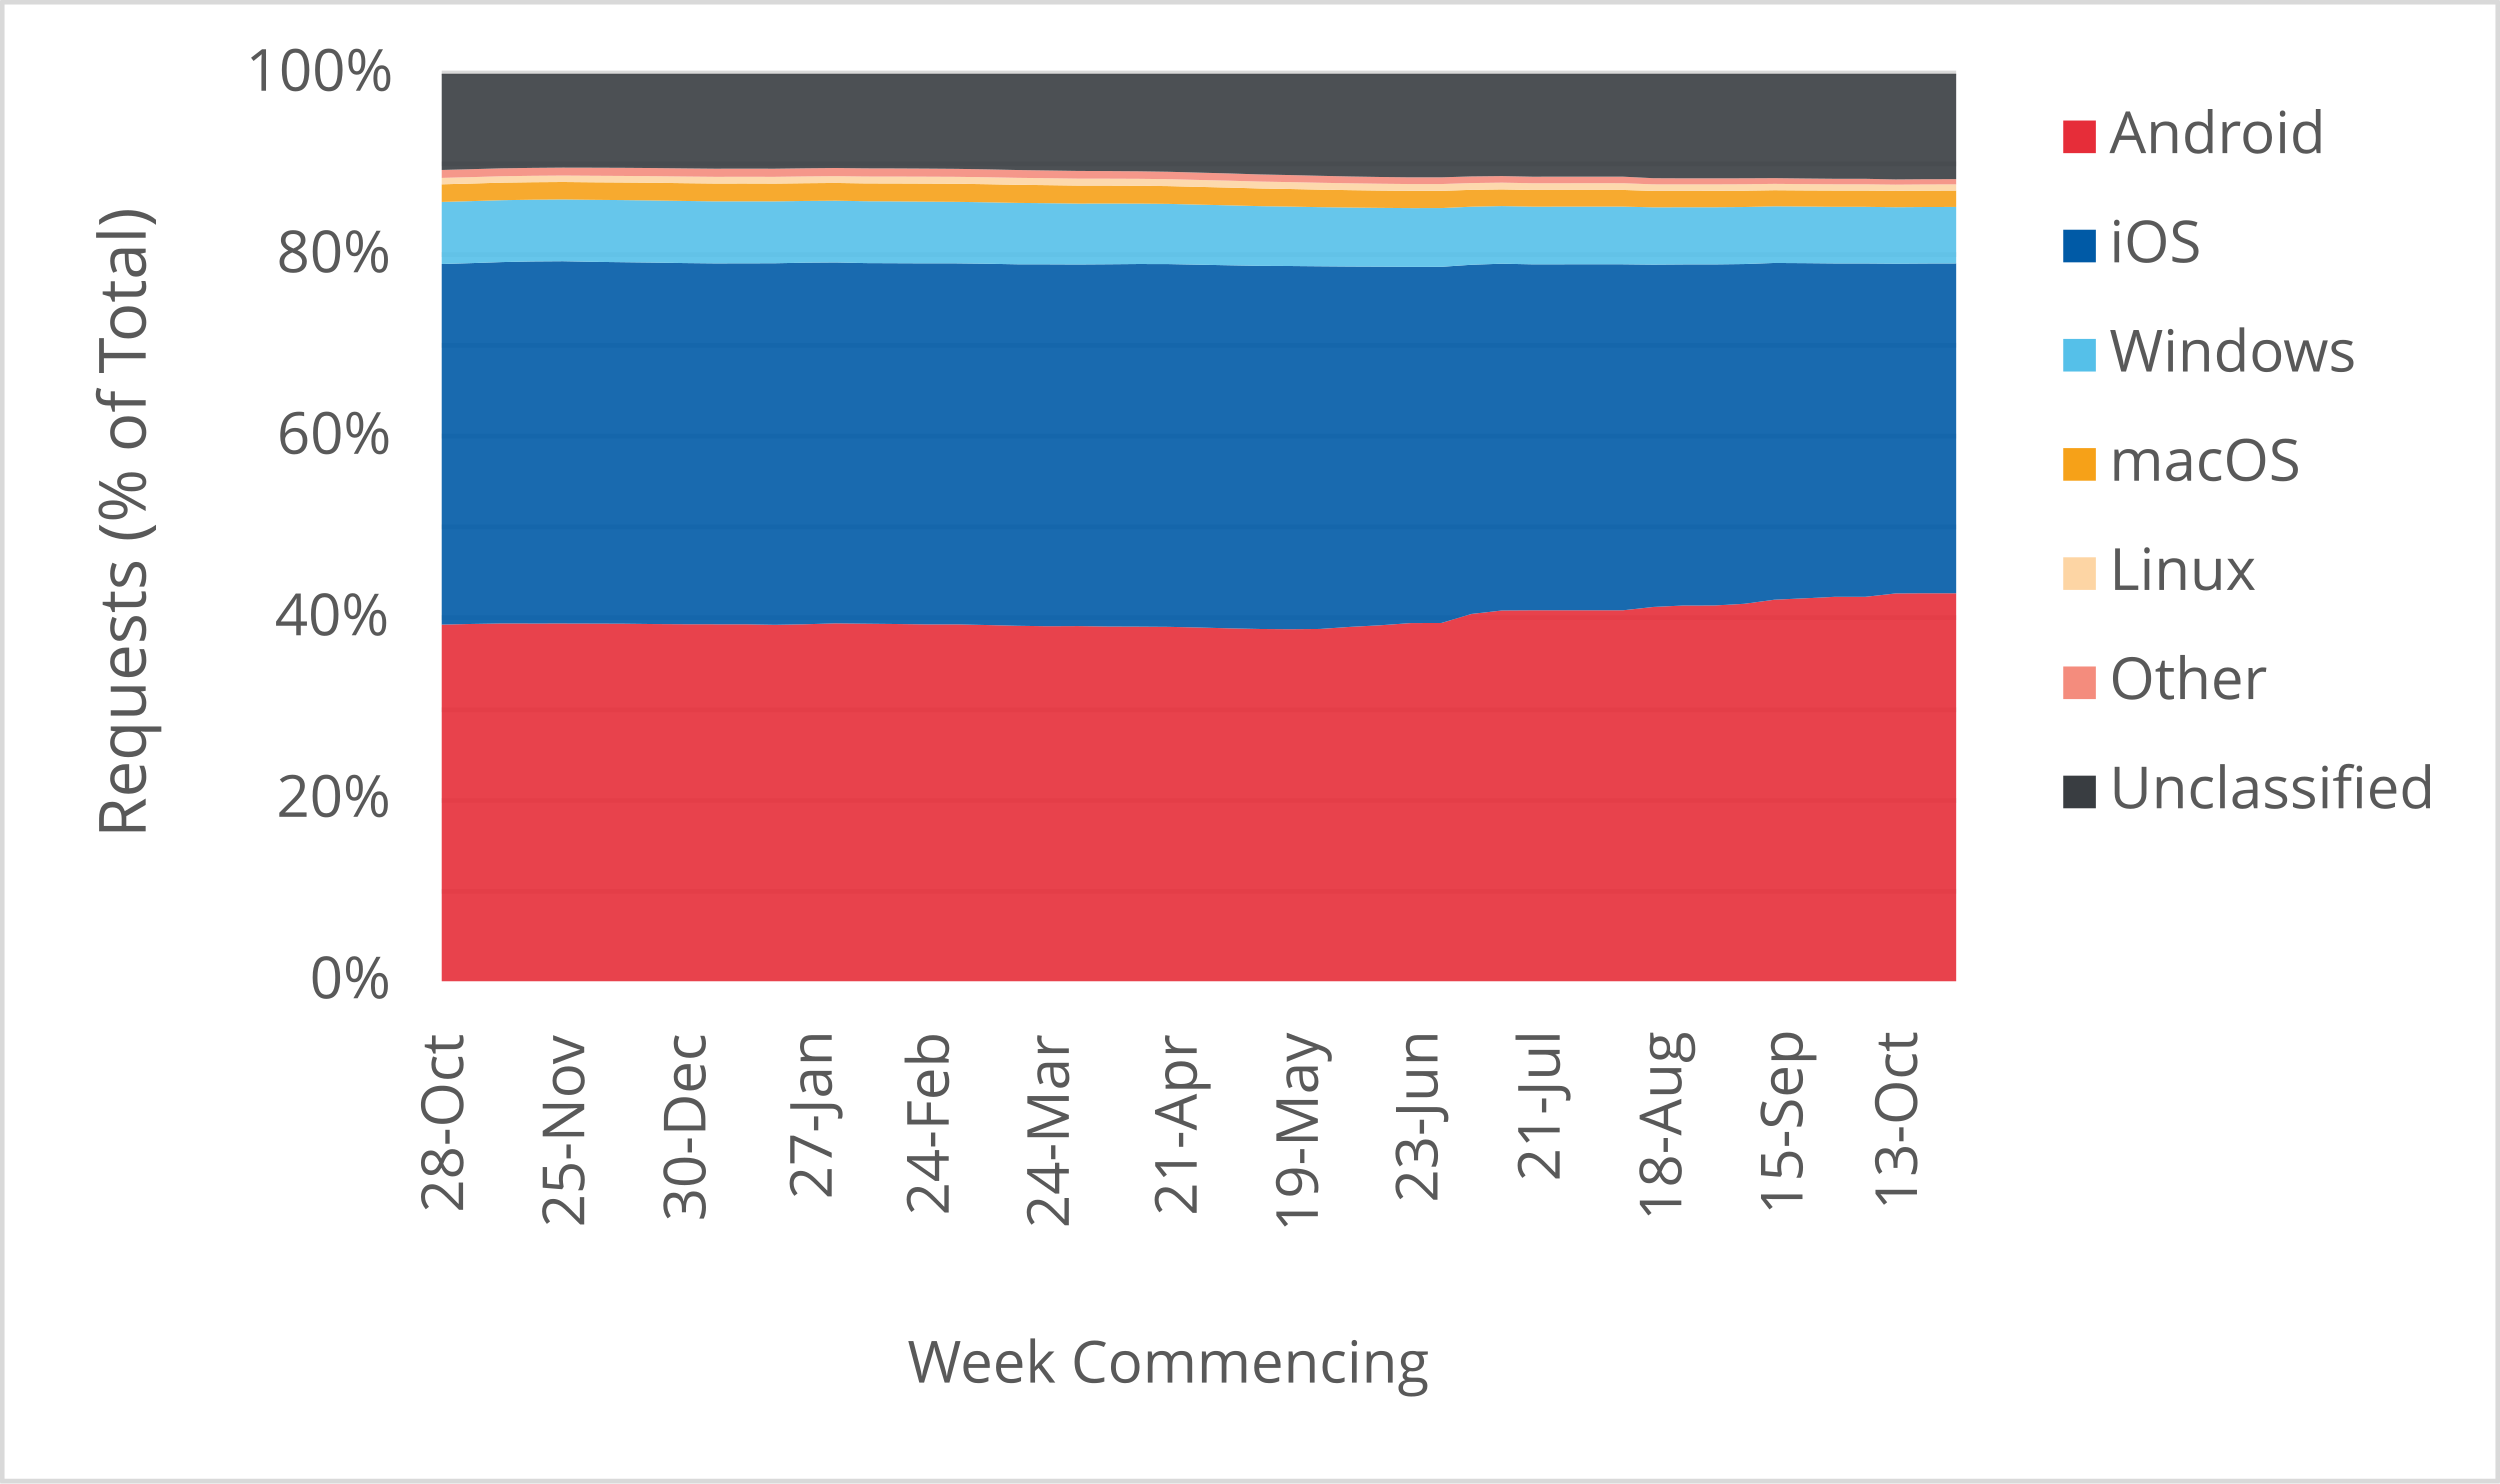
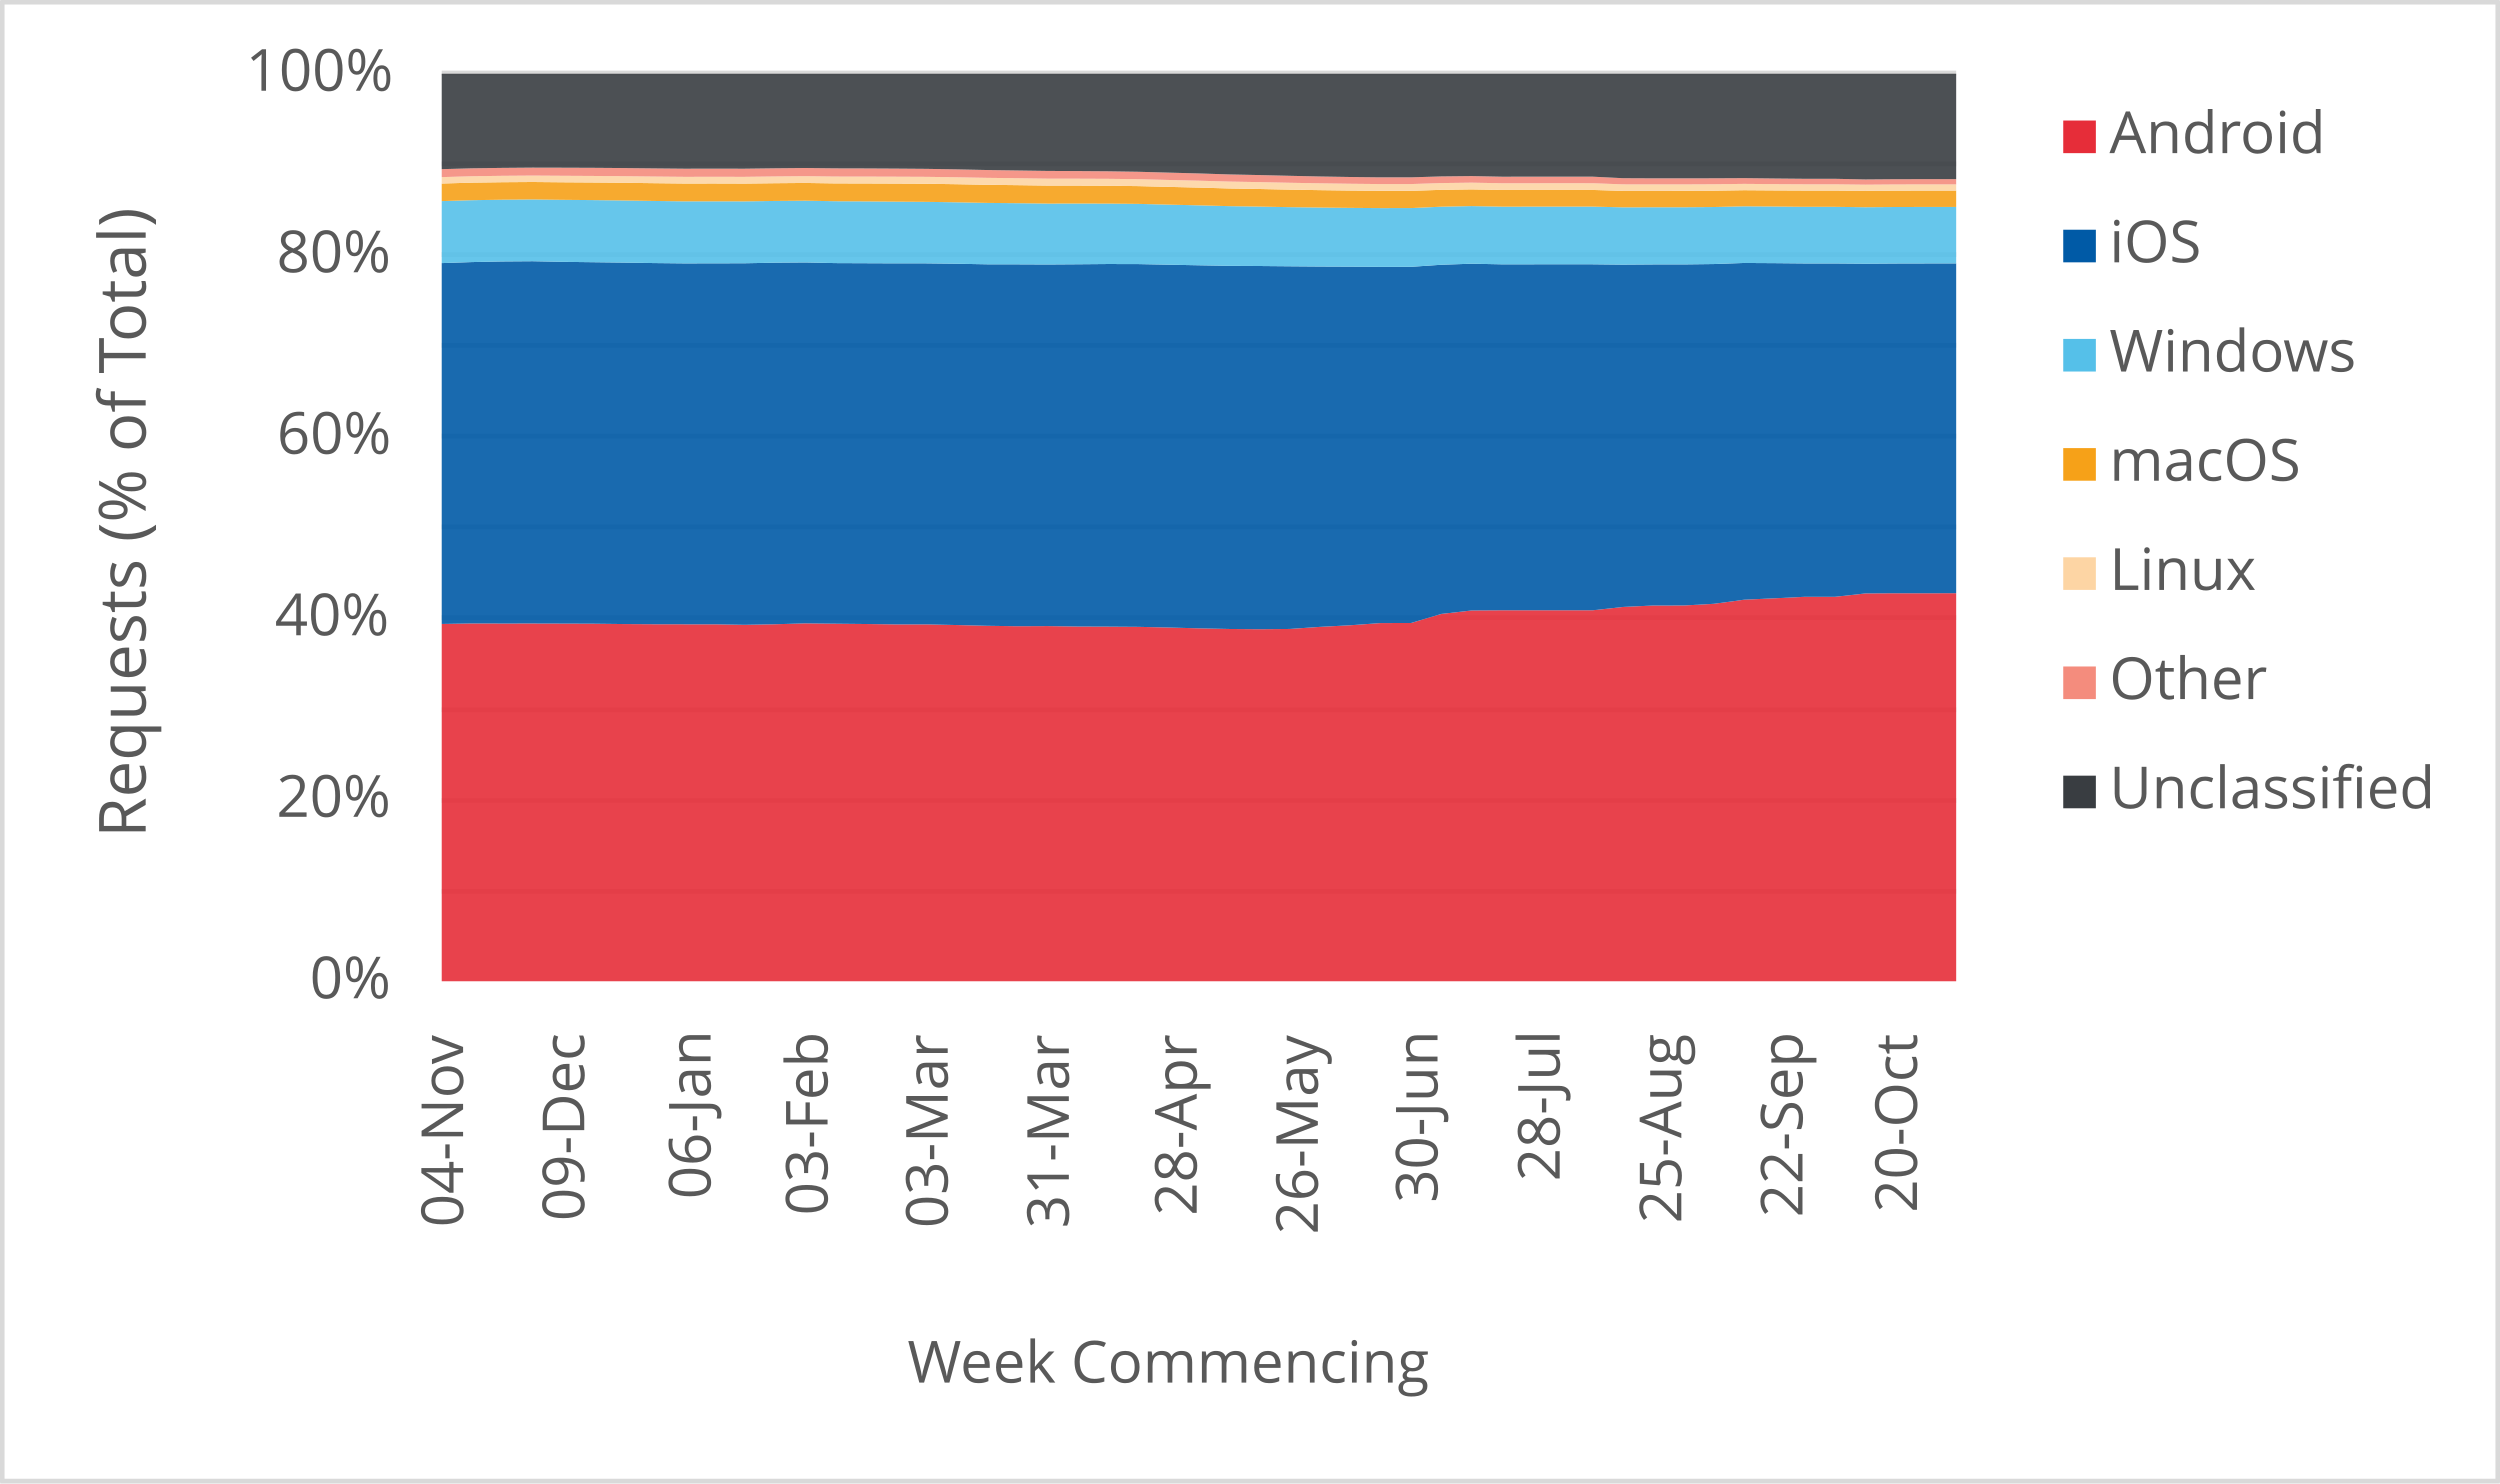
<svg xmlns="http://www.w3.org/2000/svg" width="1763" height="1046" xml:space="preserve" overflow="hidden">
  <defs>
    <clipPath id="clip0">
      <rect x="2917" y="346" width="1763" height="1046" />
    </clipPath>
  </defs>
  <g clip-path="url(#clip0)" transform="translate(-2917 -346)">
    <rect x="2918" y="347" width="1760" height="1043" fill="#FFFFFF" />
    <g>
      <path d="    M3228.5 974.532 4296.5 974.532    M3228.5 910.53 4296.5 910.53    M3228.5 846.528 4296.5 846.528    M3228.5 781.526 4296.5 781.526    M3228.5 717.524 4296.5 717.524    M3228.5 653.522 4296.5 653.522    M3228.5 589.52 4296.5 589.52    M3228.5 525.517 4296.5 525.517    M3228.5 461.515 4296.5 461.515    M3228.5 397.5 4296.5 397.5" stroke="#D9D9D9" stroke-width="3.438" stroke-linejoin="round" stroke-miterlimit="10" fill="none" />
    </g>
    <g>
      <path d="M 1038.5 4296.5 1038.5" stroke="#D9D9D9" stroke-width="3.438" stroke-linejoin="round" stroke-miterlimit="10" fill="none" fill-rule="evenodd" />
    </g>
    <g>
-       <text fill="#595959" font-family="Verdana,Open Sans,DejaVu Sans,sans-serif" font-weight="400" font-size="41" transform="matrix(6.12323e-17 -1 1 6.12323e-17 3243.565 1201.14)">28-Oct</text>
+       <text fill="#595959" font-family="Verdana,Open Sans,DejaVu Sans,sans-serif" font-weight="400" font-size="41" transform="matrix(6.12323e-17 -1 1 6.12323e-17 3243.565 1211.43)">04-Nov</text>
    </g>
    <g>
-       <text fill="#595959" font-family="Verdana,Open Sans,DejaVu Sans,sans-serif" font-weight="400" font-size="41" transform="matrix(6.12323e-17 -1 1 6.12323e-17 3328.985 1211.47)">25-Nov</text>
+       <text fill="#595959" font-family="Verdana,Open Sans,DejaVu Sans,sans-serif" font-weight="400" font-size="41" transform="matrix(6.12323e-17 -1 1 6.12323e-17 3329.005 1207.086)">09-Dec</text>
    </g>
    <g>
-       <text fill="#595959" font-family="Verdana,Open Sans,DejaVu Sans,sans-serif" font-weight="400" font-size="41" transform="matrix(6.12323e-17 -1 1 6.12323e-17 3414.445 1207.246)">30-Dec</text>
+       <text fill="#595959" font-family="Verdana,Open Sans,DejaVu Sans,sans-serif" font-weight="400" font-size="41" transform="matrix(6.12323e-17 -1 1 6.12323e-17 3418.098 1191.651)">06-Jan</text>
    </g>
    <g>
-       <text fill="#595959" font-family="Verdana,Open Sans,DejaVu Sans,sans-serif" font-weight="400" font-size="41" transform="matrix(6.12323e-17 -1 1 6.12323e-17 3503.518 1191.691)">27-Jan</text>
+       <text fill="#595959" font-family="Verdana,Open Sans,DejaVu Sans,sans-serif" font-weight="400" font-size="41" transform="matrix(6.12323e-17 -1 1 6.12323e-17 3500.595 1203.042)">03-Feb</text>
    </g>
    <g>
-       <text fill="#595959" font-family="Verdana,Open Sans,DejaVu Sans,sans-serif" font-weight="400" font-size="41" transform="matrix(6.12323e-17 -1 1 6.12323e-17 3586.035 1203.082)">24-Feb</text>
+       <text fill="#595959" font-family="Verdana,Open Sans,DejaVu Sans,sans-serif" font-weight="400" font-size="41" transform="matrix(6.12323e-17 -1 1 6.12323e-17 3585.325 1212.011)">03-Mar</text>
    </g>
    <g>
-       <text fill="#595959" font-family="Verdana,Open Sans,DejaVu Sans,sans-serif" font-weight="400" font-size="41" transform="matrix(6.12323e-17 -1 1 6.12323e-17 3670.745 1212.051)">24-Mar</text>
+       <text fill="#595959" font-family="Verdana,Open Sans,DejaVu Sans,sans-serif" font-weight="400" font-size="41" transform="matrix(6.12323e-17 -1 1 6.12323e-17 3670.745 1212.171)">31-Mar</text>
    </g>
    <g>
-       <text fill="#595959" font-family="Verdana,Open Sans,DejaVu Sans,sans-serif" font-weight="400" font-size="41" transform="matrix(6.12323e-17 -1 1 6.12323e-17 3760.909 1203.302)">21-Apr</text>
+       <text fill="#595959" font-family="Verdana,Open Sans,DejaVu Sans,sans-serif" font-weight="400" font-size="41" transform="matrix(6.12323e-17 -1 1 6.12323e-17 3760.909 1203.302)">28-Apr</text>
    </g>
    <g>
-       <text fill="#595959" font-family="Verdana,Open Sans,DejaVu Sans,sans-serif" font-weight="400" font-size="41" transform="matrix(6.12323e-17 -1 1 6.12323e-17 3846.349 1214.753)">19-May</text>
+       <text fill="#595959" font-family="Verdana,Open Sans,DejaVu Sans,sans-serif" font-weight="400" font-size="41" transform="matrix(6.12323e-17 -1 1 6.12323e-17 3846.349 1216.515)">26-May</text>
    </g>
    <g>
-       <text fill="#595959" font-family="Verdana,Open Sans,DejaVu Sans,sans-serif" font-weight="400" font-size="41" transform="matrix(6.12323e-17 -1 1 6.12323e-17 3930.718 1194.053)">23-Jun</text>
+       <text fill="#595959" font-family="Verdana,Open Sans,DejaVu Sans,sans-serif" font-weight="400" font-size="41" transform="matrix(6.12323e-17 -1 1 6.12323e-17 3930.738 1194.173)">30-Jun</text>
    </g>
    <g>
-       <text fill="#595959" font-family="Verdana,Open Sans,DejaVu Sans,sans-serif" font-weight="400" font-size="41" transform="matrix(6.12323e-17 -1 1 6.12323e-17 4016.889 1179.039)">21-Jul</text>
+       <text fill="#595959" font-family="Verdana,Open Sans,DejaVu Sans,sans-serif" font-weight="400" font-size="41" transform="matrix(6.12323e-17 -1 1 6.12323e-17 4016.889 1179.039)">28-Jul</text>
    </g>
    <g>
-       <text fill="#595959" font-family="Verdana,Open Sans,DejaVu Sans,sans-serif" font-weight="400" font-size="41" transform="matrix(6.12323e-17 -1 1 6.12323e-17 4102.669 1206.906)">18-Aug</text>
+       <text fill="#595959" font-family="Verdana,Open Sans,DejaVu Sans,sans-serif" font-weight="400" font-size="41" transform="matrix(6.12323e-17 -1 1 6.12323e-17 4102.669 1208.667)">25-Aug</text>
    </g>
    <g>
-       <text fill="#595959" font-family="Verdana,Open Sans,DejaVu Sans,sans-serif" font-weight="400" font-size="41" transform="matrix(6.12323e-17 -1 1 6.12323e-17 4188.109 1202.662)">15-Sep</text>
+       <text fill="#595959" font-family="Verdana,Open Sans,DejaVu Sans,sans-serif" font-weight="400" font-size="41" transform="matrix(6.12323e-17 -1 1 6.12323e-17 4188.109 1204.423)">22-Sep</text>
    </g>
    <g>
-       <text fill="#595959" font-family="Verdana,Open Sans,DejaVu Sans,sans-serif" font-weight="400" font-size="41" transform="matrix(6.12323e-17 -1 1 6.12323e-17 4268.845 1199.378)">13-Oct</text>
+       <text fill="#595959" font-family="Verdana,Open Sans,DejaVu Sans,sans-serif" font-weight="400" font-size="41" transform="matrix(6.12323e-17 -1 1 6.12323e-17 4268.845 1201.14)">20-Oct</text>
    </g>
    <g>
      <text fill="#595959" font-family="Verdana,Open Sans,DejaVu Sans,sans-serif" font-weight="400" font-size="41" transform="matrix(1 0 0 1 3135.448 1050)">0%</text>
    </g>
    <g>
      <text fill="#595959" font-family="Verdana,Open Sans,DejaVu Sans,sans-serif" font-weight="400" font-size="41" transform="matrix(1 0 0 1 3111.965 922)">20%</text>
    </g>
    <g>
      <text fill="#595959" font-family="Verdana,Open Sans,DejaVu Sans,sans-serif" font-weight="400" font-size="41" transform="matrix(1 0 0 1 3110.824 794)">40%</text>
    </g>
    <g>
      <text fill="#595959" font-family="Verdana,Open Sans,DejaVu Sans,sans-serif" font-weight="400" font-size="41" transform="matrix(1 0 0 1 3112.306 666)">60%</text>
    </g>
    <g>
      <text fill="#595959" font-family="Verdana,Open Sans,DejaVu Sans,sans-serif" font-weight="400" font-size="41" transform="matrix(1 0 0 1 3112.045 538)">80%</text>
    </g>
    <g>
      <text fill="#595959" font-family="Verdana,Open Sans,DejaVu Sans,sans-serif" font-weight="400" font-size="41" transform="matrix(1 0 0 1 3090.284 410)">100%</text>
    </g>
    <g>
      <text fill="#595959" font-family="Verdana,Open Sans,DejaVu Sans,sans-serif" font-weight="400" font-size="41" transform="matrix(1 0 0 1 3556.971 1321)">Week Commencing</text>
    </g>
    <g>
      <text fill="#595959" font-family="Verdana,Open Sans,DejaVu Sans,sans-serif" font-weight="400" font-size="46" transform="matrix(6.12323e-17 -1 1 6.12323e-17 3019.73 936.7666)">Requests (% of Total)</text>
    </g>
    <rect x="2918.5" y="347.5" width="1760" height="1043" stroke="#D9D9D9" stroke-width="3.438" stroke-linejoin="round" stroke-miterlimit="10" fill="none" />
    <g>
-       <path d="M3228.5 1038 3249.86 1038 3271.22 1038 3292.58 1038 3313.94 1038 3335.3 1038 3356.66 1038 3378.02 1038 3399.38 1038 3420.74 1038 3442.1 1038 3463.46 1038 3484.82 1038 3506.18 1038 3527.54 1038 3548.9 1038 3570.26 1038 3591.62 1038 3612.98 1038 3634.34 1038 3655.7 1038 3677.06 1038 3698.42 1038 3719.78 1038 3741.14 1038 3762.5 1038 3783.86 1038 3805.22 1038 3826.58 1038 3847.94 1038 3869.3 1038 3890.66 1038 3912.02 1038 3933.38 1038 3954.74 1038 3976.1 1038 3997.46 1038 4018.82 1038 4040.18 1038 4061.54 1038 4082.9 1038 4104.26 1038 4125.62 1038 4146.98 1038 4168.34 1038 4189.7 1038 4211.06 1038 4232.42 1038 4253.78 1038 4275.14 1038 4296.5 1038 4296.5 764.377 4275.14 764.355 4253.78 764.49 4232.42 766.861 4211.06 766.857 4189.7 767.919 4168.34 768.908 4146.98 771.798 4125.62 772.996 4104.26 773.005 4082.9 774.018 4061.54 776.368 4040.18 776.345 4018.82 776.347 3997.46 776.361 3976.1 776.512 3954.74 778.944 3933.38 785.333 3912.02 785.381 3890.66 786.932 3869.3 788.064 3847.94 789.535 3826.58 789.727 3805.22 789.548 3783.86 789.101 3762.5 788.526 3741.14 788.051 3719.78 787.898 3698.42 787.818 3677.06 787.517 3655.7 787.619 3634.34 787.3 3612.98 786.778 3591.62 786.307 3570.26 786.329 3548.9 786.054 3527.54 785.829 3506.18 785.589 3484.82 786.23 3463.46 786.623 3442.1 786.257 3420.74 786.256 3399.38 786.216 3378.02 786.077 3356.66 785.822 3335.3 785.746 3313.94 785.684 3292.58 785.7 3271.22 785.648 3249.86 786.011 3228.5 786.474 3228.5 1038Z" fill="#e62d39" opacity="0.9" />
+       <path d="M3228.5 1038 3249.86 1038 3271.22 1038 3292.58 1038 3313.94 1038 3335.3 1038 3356.66 1038 3378.02 1038 3399.38 1038 3420.74 1038 3442.1 1038 3463.46 1038 3484.82 1038 3506.18 1038 3527.54 1038 3548.9 1038 3570.26 1038 3591.62 1038 3612.98 1038 3634.34 1038 3655.7 1038 3677.06 1038 3698.42 1038 3719.78 1038 3741.14 1038 3762.5 1038 3783.86 1038 3805.22 1038 3826.58 1038 3847.94 1038 3869.3 1038 3890.66 1038 3912.02 1038 3933.38 1038 3954.74 1038 3976.1 1038 3997.46 1038 4018.82 1038 4040.18 1038 4061.54 1038 4082.9 1038 4104.26 1038 4125.62 1038 4146.98 1038 4168.34 1038 4189.7 1038 4211.06 1038 4232.42 1038 4253.78 1038 4275.14 1038 4296.5 1038 4296.5 764.316 4275.14 764.377 4253.78 764.355 4232.42 764.49 4211.06 766.861 4189.7 766.857 4168.34 767.919 4146.98 768.908 4125.62 771.798 4104.26 772.996 4082.9 773.005 4061.54 774.018 4040.18 776.368 4018.82 776.345 3997.46 776.347 3976.1 776.361 3954.74 776.512 3933.38 778.944 3912.02 785.333 3890.66 785.381 3869.3 786.932 3847.94 788.064 3826.58 789.535 3805.22 789.727 3783.86 789.548 3762.5 789.101 3741.14 788.526 3719.78 788.051 3698.42 787.898 3677.06 787.818 3655.7 787.517 3634.34 787.619 3612.98 787.3 3591.62 786.778 3570.26 786.307 3548.9 786.329 3527.54 786.054 3506.18 785.829 3484.82 785.589 3463.46 786.23 3442.1 786.623 3420.74 786.257 3399.38 786.256 3378.02 786.216 3356.66 786.077 3335.3 785.822 3313.94 785.746 3292.58 785.684 3271.22 785.7 3249.86 785.648 3228.5 786.011 3228.5 1038Z" fill="#e62d39" opacity="0.9" />
    </g>
    <g>
-       <path d="M3228.5 786.474 3249.86 786.011 3271.22 785.648 3292.58 785.7 3313.94 785.684 3335.3 785.746 3356.66 785.822 3378.02 786.077 3399.38 786.216 3420.74 786.256 3442.1 786.257 3463.46 786.623 3484.82 786.23 3506.18 785.589 3527.54 785.829 3548.9 786.054 3570.26 786.329 3591.62 786.307 3612.98 786.778 3634.34 787.3 3655.7 787.619 3677.06 787.517 3698.42 787.818 3719.78 787.898 3741.14 788.051 3762.5 788.526 3783.86 789.101 3805.22 789.548 3826.58 789.727 3847.94 789.535 3869.3 788.064 3890.66 786.932 3912.02 785.381 3933.38 785.333 3954.74 778.944 3976.1 776.512 3997.46 776.361 4018.82 776.347 4040.18 776.345 4061.54 776.368 4082.9 774.018 4104.26 773.005 4125.62 772.996 4146.98 771.798 4168.34 768.908 4189.7 767.919 4211.06 766.857 4232.42 766.861 4253.78 764.49 4275.14 764.355 4296.5 764.377 4296.5 531.771 4275.14 531.822 4253.78 531.985 4232.42 531.794 4211.06 531.786 4189.7 531.573 4168.34 531.439 4146.98 532.203 4125.62 532.471 4104.26 532.475 4082.9 532.642 4061.54 532.382 4040.18 532.376 4018.82 532.384 3997.46 532.401 3976.1 531.965 3954.74 532.707 3933.38 534.165 3912.02 534.181 3890.66 534.061 3869.3 533.965 3847.94 533.787 3826.58 533.587 3805.22 533.469 3783.86 533.077 3762.5 532.663 3741.14 532.235 3719.78 532.182 3698.42 532.368 3677.06 532.52 3655.7 532.424 3634.34 532.384 3612.98 531.992 3591.62 531.725 3570.26 531.72 3548.9 531.628 3527.54 531.534 3506.18 531.073 3484.82 531.25 3463.46 531.651 3442.1 531.706 3420.74 531.741 3399.38 531.508 3378.02 531.187 3356.66 530.91 3335.3 530.646 3313.94 530.212 3292.58 530.375 3271.22 530.816 3249.86 531.539 3228.5 532.19 3228.5 786.474Z" fill="#005aa6" opacity="0.9" />
+       <path d="M3228.5 786.011 3249.86 785.648 3271.22 785.7 3292.58 785.684 3313.94 785.746 3335.3 785.822 3356.66 786.077 3378.02 786.216 3399.38 786.256 3420.74 786.257 3442.1 786.623 3463.46 786.23 3484.82 785.589 3506.18 785.829 3527.54 786.054 3548.9 786.329 3570.26 786.307 3591.62 786.778 3612.98 787.3 3634.34 787.619 3655.7 787.517 3677.06 787.818 3698.42 787.898 3719.78 788.051 3741.14 788.526 3762.5 789.101 3783.86 789.548 3805.22 789.727 3826.58 789.535 3847.94 788.064 3869.3 786.932 3890.66 785.381 3912.02 785.333 3933.38 778.944 3954.74 776.512 3976.1 776.361 3997.46 776.347 4018.82 776.345 4040.18 776.368 4061.54 774.018 4082.9 773.005 4104.26 772.996 4125.62 771.798 4146.98 768.908 4168.34 767.919 4189.7 766.857 4211.06 766.861 4232.42 764.49 4253.78 764.355 4275.14 764.377 4296.5 764.316 4296.5 531.757 4275.14 531.771 4253.78 531.822 4232.42 531.985 4211.06 531.794 4189.7 531.786 4168.34 531.573 4146.98 531.439 4125.62 532.203 4104.26 532.471 4082.9 532.475 4061.54 532.642 4040.18 532.382 4018.82 532.376 3997.46 532.384 3976.1 532.401 3954.74 531.965 3933.38 532.707 3912.02 534.165 3890.66 534.181 3869.3 534.061 3847.94 533.965 3826.58 533.787 3805.22 533.587 3783.86 533.469 3762.5 533.077 3741.14 532.663 3719.78 532.235 3698.42 532.182 3677.06 532.368 3655.7 532.52 3634.34 532.424 3612.98 532.384 3591.62 531.992 3570.26 531.725 3548.9 531.72 3527.54 531.628 3506.18 531.534 3484.82 531.073 3463.46 531.25 3442.1 531.651 3420.74 531.706 3399.38 531.741 3378.02 531.508 3356.66 531.187 3335.3 530.91 3313.94 530.646 3292.58 530.212 3271.22 530.375 3249.86 530.816 3228.5 531.539 3228.5 786.011Z" fill="#005aa6" opacity="0.9" />
    </g>
    <g>
-       <path d="M3228.5 532.19 3249.86 531.539 3271.22 530.816 3292.58 530.375 3313.94 530.212 3335.3 530.646 3356.66 530.91 3378.02 531.187 3399.38 531.508 3420.74 531.741 3442.1 531.706 3463.46 531.651 3484.82 531.25 3506.18 531.073 3527.54 531.534 3548.9 531.628 3570.26 531.72 3591.62 531.725 3612.98 531.992 3634.34 532.384 3655.7 532.424 3677.06 532.52 3698.42 532.368 3719.78 532.182 3741.14 532.235 3762.5 532.663 3783.86 533.077 3805.22 533.469 3826.58 533.587 3847.94 533.787 3869.3 533.965 3890.66 534.061 3912.02 534.181 3933.38 534.165 3954.74 532.707 3976.1 531.965 3997.46 532.401 4018.82 532.384 4040.18 532.376 4061.54 532.382 4082.9 532.642 4104.26 532.475 4125.62 532.471 4146.98 532.203 4168.34 531.439 4189.7 531.573 4211.06 531.786 4232.42 531.794 4253.78 531.985 4275.14 531.822 4296.5 531.771 4296.5 491.939 4275.14 491.977 4253.78 492.151 4232.42 491.856 4211.06 491.851 4189.7 491.632 4168.34 491.498 4146.98 491.99 4125.62 492.166 4104.26 492.169 4082.9 492.217 4061.54 491.712 4040.18 491.708 4018.82 491.713 3997.46 491.728 3976.1 491.331 3954.74 491.761 3933.38 492.742 3912.02 492.755 3890.66 492.592 3869.3 492.359 3847.94 492.089 3826.58 491.692 3805.22 491.373 3783.86 490.809 3762.5 490.311 3741.14 489.779 3719.78 489.562 3698.42 489.54 3677.06 489.56 3655.7 489.293 3634.34 489.083 3612.98 488.663 3591.62 488.343 3570.26 488.2 3548.9 488.02 3527.54 487.903 3506.18 487.522 3484.82 487.707 3463.46 488.012 3442.1 487.964 3420.74 487.989 3399.38 487.703 3378.02 487.369 3356.66 487.107 3335.3 486.91 3313.94 486.647 3292.58 486.825 3271.22 487.173 3249.86 487.813 3228.5 488.401 3228.5 532.19Z" fill="#55c0e9" opacity="0.9" />
+       <path d="M3228.5 531.539 3249.86 530.816 3271.22 530.375 3292.58 530.212 3313.94 530.646 3335.3 530.91 3356.66 531.187 3378.02 531.508 3399.38 531.741 3420.74 531.706 3442.1 531.651 3463.46 531.25 3484.82 531.073 3506.18 531.534 3527.54 531.628 3548.9 531.72 3570.26 531.725 3591.62 531.992 3612.98 532.384 3634.34 532.424 3655.7 532.52 3677.06 532.368 3698.42 532.182 3719.78 532.235 3741.14 532.663 3762.5 533.077 3783.86 533.469 3805.22 533.587 3826.58 533.787 3847.94 533.965 3869.3 534.061 3890.66 534.181 3912.02 534.165 3933.38 532.707 3954.74 531.965 3976.1 532.401 3997.46 532.384 4018.82 532.376 4040.18 532.382 4061.54 532.642 4082.9 532.475 4104.26 532.471 4125.62 532.203 4146.98 531.439 4168.34 531.573 4189.7 531.786 4211.06 531.794 4232.42 531.985 4253.78 531.822 4275.14 531.771 4296.5 531.757 4296.5 491.93 4275.14 491.939 4253.78 491.977 4232.42 492.151 4211.06 491.856 4189.7 491.851 4168.34 491.632 4146.98 491.498 4125.62 491.99 4104.26 492.166 4082.9 492.169 4061.54 492.217 4040.18 491.712 4018.82 491.708 3997.46 491.713 3976.1 491.728 3954.74 491.331 3933.38 491.761 3912.02 492.742 3890.66 492.755 3869.3 492.592 3847.94 492.359 3826.58 492.089 3805.22 491.692 3783.86 491.373 3762.5 490.809 3741.14 490.311 3719.78 489.779 3698.42 489.562 3677.06 489.54 3655.7 489.56 3634.34 489.293 3612.98 489.083 3591.62 488.663 3570.26 488.343 3548.9 488.2 3527.54 488.02 3506.18 487.903 3484.82 487.522 3463.46 487.707 3442.1 488.012 3420.74 487.964 3399.38 487.989 3378.02 487.703 3356.66 487.369 3335.3 487.107 3313.94 486.91 3292.58 486.647 3271.22 486.825 3249.86 487.173 3228.5 487.813 3228.5 531.539Z" fill="#55c0e9" opacity="0.9" />
    </g>
    <g>
-       <path d="M3228.5 488.401 3249.86 487.813 3271.22 487.173 3292.58 486.825 3313.94 486.647 3335.3 486.91 3356.66 487.107 3378.02 487.369 3399.38 487.703 3420.74 487.989 3442.1 487.964 3463.46 488.012 3484.82 487.707 3506.18 487.522 3527.54 487.903 3548.9 488.02 3570.26 488.2 3591.62 488.343 3612.98 488.663 3634.34 489.083 3655.7 489.293 3677.06 489.56 3698.42 489.54 3719.78 489.562 3741.14 489.779 3762.5 490.311 3783.86 490.809 3805.22 491.373 3826.58 491.692 3847.94 492.089 3869.3 492.359 3890.66 492.592 3912.02 492.755 3933.38 492.742 3954.74 491.761 3976.1 491.331 3997.46 491.728 4018.82 491.713 4040.18 491.708 4061.54 491.712 4082.9 492.217 4104.26 492.169 4125.62 492.166 4146.98 491.99 4168.34 491.498 4189.7 491.632 4211.06 491.851 4232.42 491.856 4253.78 492.151 4275.14 491.977 4296.5 491.939 4296.5 480.417 4275.14 480.45 4253.78 480.627 4232.42 480.403 4211.06 480.399 4189.7 480.298 4168.34 480.138 4146.98 480.488 4125.62 480.621 4104.26 480.623 4082.9 480.625 4061.54 479.943 4040.18 479.94 4018.82 479.945 3997.46 479.959 3976.1 479.551 3954.74 479.863 3933.38 480.594 3912.02 480.604 3890.66 480.387 3869.3 480.094 3847.94 479.731 3826.58 479.281 3805.22 478.904 3783.86 478.291 3762.5 477.783 3741.14 477.243 3719.78 476.983 3698.42 476.897 3677.06 476.875 3655.7 476.567 3634.34 476.317 3612.98 475.9 3591.62 475.584 3570.26 475.476 3548.9 475.386 3527.54 475.337 3506.18 475.014 3484.82 475.199 3463.46 475.47 3442.1 475.398 3420.74 475.422 3399.38 475.173 3378.02 474.894 3356.66 474.698 3335.3 474.551 3313.94 474.34 3292.58 474.497 3271.22 474.803 3249.86 475.426 3228.5 475.984 3228.5 488.401Z" fill="#f6a118" opacity="0.9" />
+       <path d="M3228.5 487.813 3249.86 487.173 3271.22 486.825 3292.58 486.647 3313.94 486.91 3335.3 487.107 3356.66 487.369 3378.02 487.703 3399.38 487.989 3420.74 487.964 3442.1 488.012 3463.46 487.707 3484.82 487.522 3506.18 487.903 3527.54 488.02 3548.9 488.2 3570.26 488.343 3591.62 488.663 3612.98 489.083 3634.34 489.293 3655.7 489.56 3677.06 489.54 3698.42 489.562 3719.78 489.779 3741.14 490.311 3762.5 490.809 3783.86 491.373 3805.22 491.692 3826.58 492.089 3847.94 492.359 3869.3 492.592 3890.66 492.755 3912.02 492.742 3933.38 491.761 3954.74 491.331 3976.1 491.728 3997.46 491.713 4018.82 491.708 4040.18 491.712 4061.54 492.217 4082.9 492.169 4104.26 492.166 4125.62 491.99 4146.98 491.498 4168.34 491.632 4189.7 491.851 4211.06 491.856 4232.42 492.151 4253.78 491.977 4275.14 491.939 4296.5 491.93 4296.5 480.409 4275.14 480.417 4253.78 480.45 4232.42 480.627 4211.06 480.403 4189.7 480.399 4168.34 480.298 4146.98 480.138 4125.62 480.488 4104.26 480.621 4082.9 480.623 4061.54 480.625 4040.18 479.943 4018.82 479.94 3997.46 479.945 3976.1 479.959 3954.74 479.551 3933.38 479.863 3912.02 480.594 3890.66 480.604 3869.3 480.387 3847.94 480.094 3826.58 479.731 3805.22 479.281 3783.86 478.904 3762.5 478.291 3741.14 477.783 3719.78 477.243 3698.42 476.983 3677.06 476.897 3655.7 476.875 3634.34 476.567 3612.98 476.317 3591.62 475.9 3570.26 475.584 3548.9 475.476 3527.54 475.386 3506.18 475.337 3484.82 475.014 3463.46 475.199 3442.1 475.47 3420.74 475.398 3399.38 475.422 3378.02 475.173 3356.66 474.894 3335.3 474.698 3313.94 474.551 3292.58 474.34 3271.22 474.497 3249.86 474.803 3228.5 475.426 3228.5 487.813Z" fill="#f6a118" opacity="0.9" />
    </g>
    <g>
-       <path d="M3228.5 475.984 3249.86 475.426 3271.22 474.803 3292.58 474.497 3313.94 474.34 3335.3 474.551 3356.66 474.698 3378.02 474.894 3399.38 475.173 3420.74 475.422 3442.1 475.398 3463.46 475.47 3484.82 475.199 3506.18 475.014 3527.54 475.337 3548.9 475.386 3570.26 475.476 3591.62 475.584 3612.98 475.9 3634.34 476.317 3655.7 476.567 3677.06 476.875 3698.42 476.897 3719.78 476.983 3741.14 477.243 3762.5 477.783 3783.86 478.291 3805.22 478.904 3826.58 479.281 3847.94 479.731 3869.3 480.094 3890.66 480.387 3912.02 480.604 3933.38 480.594 3954.74 479.863 3976.1 479.551 3997.46 479.959 4018.82 479.945 4040.18 479.94 4061.54 479.943 4082.9 480.625 4104.26 480.623 4125.62 480.621 4146.98 480.488 4168.34 480.138 4189.7 480.298 4211.06 480.399 4232.42 480.403 4253.78 480.627 4275.14 480.45 4296.5 480.417 4296.5 476.04 4275.14 476.074 4253.78 476.252 4232.42 475.98 4211.06 475.977 4189.7 475.857 4168.34 475.671 4146.98 475.945 4125.62 476.043 4104.26 476.046 4082.9 476.013 4061.54 475.216 4040.18 475.213 4018.82 475.218 3997.46 475.232 3976.1 474.818 3954.74 475.107 3933.38 475.801 3912.02 475.812 3890.66 475.586 3869.3 475.274 3847.94 474.895 3826.58 474.435 3805.22 474.052 3783.86 473.429 3762.5 472.911 3741.14 472.367 3719.78 472.103 3698.42 472.014 3677.06 471.984 3655.7 471.675 3634.34 471.419 3612.98 471.014 3591.62 470.709 3570.26 470.607 3548.9 470.537 3527.54 470.512 3506.18 470.233 3484.82 470.43 3463.46 470.711 3442.1 470.689 3420.74 470.711 3399.38 470.498 3378.02 470.255 3356.66 470.087 3335.3 469.967 3313.94 469.817 3292.58 469.986 3271.22 470.291 3249.86 470.906 3228.5 471.469 3228.5 475.984Z" fill="#fdd5a4" opacity="0.9" />
+       <path d="M3228.5 475.426 3249.86 474.803 3271.22 474.497 3292.58 474.34 3313.94 474.551 3335.3 474.698 3356.66 474.894 3378.02 475.173 3399.38 475.422 3420.74 475.398 3442.1 475.47 3463.46 475.199 3484.82 475.014 3506.18 475.337 3527.54 475.386 3548.9 475.476 3570.26 475.584 3591.62 475.9 3612.98 476.317 3634.34 476.567 3655.7 476.875 3677.06 476.897 3698.42 476.983 3719.78 477.243 3741.14 477.783 3762.5 478.291 3783.86 478.904 3805.22 479.281 3826.58 479.731 3847.94 480.094 3869.3 480.387 3890.66 480.604 3912.02 480.594 3933.38 479.863 3954.74 479.551 3976.1 479.959 3997.46 479.945 4018.82 479.94 4040.18 479.943 4061.54 480.625 4082.9 480.623 4104.26 480.621 4125.62 480.488 4146.98 480.138 4168.34 480.298 4189.7 480.399 4211.06 480.403 4232.42 480.627 4253.78 480.45 4275.14 480.417 4296.5 480.409 4296.5 476.03 4275.14 476.04 4253.78 476.074 4232.42 476.252 4211.06 475.98 4189.7 475.977 4168.34 475.857 4146.98 475.671 4125.62 475.945 4104.26 476.043 4082.9 476.046 4061.54 476.013 4040.18 475.216 4018.82 475.213 3997.46 475.218 3976.1 475.232 3954.74 474.818 3933.38 475.107 3912.02 475.801 3890.66 475.812 3869.3 475.586 3847.94 475.274 3826.58 474.895 3805.22 474.435 3783.86 474.052 3762.5 473.429 3741.14 472.911 3719.78 472.367 3698.42 472.103 3677.06 472.014 3655.7 471.984 3634.34 471.675 3612.98 471.419 3591.62 471.014 3570.26 470.709 3548.9 470.607 3527.54 470.537 3506.18 470.512 3484.82 470.233 3463.46 470.43 3442.1 470.711 3420.74 470.689 3399.38 470.711 3378.02 470.498 3356.66 470.255 3335.3 470.087 3313.94 469.967 3292.58 469.817 3271.22 469.986 3249.86 470.291 3228.5 470.906 3228.5 475.426Z" fill="#fdd5a4" opacity="0.9" />
    </g>
    <g>
-       <path d="M3228.5 471.469 3249.86 470.906 3271.22 470.291 3292.58 469.986 3313.94 469.817 3335.3 469.967 3356.66 470.087 3378.02 470.255 3399.38 470.498 3420.74 470.711 3442.1 470.689 3463.46 470.711 3484.82 470.43 3506.18 470.233 3527.54 470.512 3548.9 470.537 3570.26 470.607 3591.62 470.709 3612.98 471.014 3634.34 471.419 3655.7 471.675 3677.06 471.984 3698.42 472.014 3719.78 472.103 3741.14 472.367 3762.5 472.911 3783.86 473.429 3805.22 474.052 3826.58 474.435 3847.94 474.895 3869.3 475.274 3890.66 475.586 3912.02 475.812 3933.38 475.801 3954.74 475.107 3976.1 474.818 3997.46 475.232 4018.82 475.218 4040.18 475.213 4061.54 475.216 4082.9 476.013 4104.26 476.046 4125.62 476.043 4146.98 475.945 4168.34 475.671 4189.7 475.857 4211.06 475.977 4232.42 475.98 4253.78 476.252 4275.14 476.074 4296.5 476.04 4296.5 472.332 4275.14 472.366 4253.78 472.545 4232.42 472.089 4211.06 472.087 4189.7 471.877 4168.34 471.616 4146.98 471.733 4125.62 471.763 4104.26 471.766 4082.9 471.667 4061.54 470.595 4040.18 470.593 4018.82 470.598 3997.46 470.614 3976.1 470.168 3954.74 470.416 3933.38 471.066 3912.02 471.077 3890.66 470.821 3869.3 470.461 3847.94 469.98 3826.58 469.458 3805.22 469.007 3783.86 468.315 3762.5 467.735 3741.14 467.138 3719.78 466.802 3698.42 466.637 3677.06 466.542 3655.7 466.223 3634.34 465.9 3612.98 465.439 3591.62 465.077 3570.26 464.903 3548.9 464.782 3527.54 464.726 3506.18 464.472 3484.82 464.684 3463.46 464.972 3442.1 464.95 3420.74 464.971 3399.38 464.757 3378.02 464.513 3356.66 464.346 3335.3 464.264 3313.94 464.212 3292.58 464.396 3271.22 464.695 3249.86 465.291 3228.5 465.869 3228.5 471.469Z" fill="#f48c7d" opacity="0.9" />
+       <path d="M3228.5 470.906 3249.86 470.291 3271.22 469.986 3292.58 469.817 3313.94 469.967 3335.3 470.087 3356.66 470.255 3378.02 470.498 3399.38 470.711 3420.74 470.689 3442.1 470.711 3463.46 470.43 3484.82 470.233 3506.18 470.512 3527.54 470.537 3548.9 470.607 3570.26 470.709 3591.62 471.014 3612.98 471.419 3634.34 471.675 3655.7 471.984 3677.06 472.014 3698.42 472.103 3719.78 472.367 3741.14 472.911 3762.5 473.429 3783.86 474.052 3805.22 474.435 3826.58 474.895 3847.94 475.274 3869.3 475.586 3890.66 475.812 3912.02 475.801 3933.38 475.107 3954.74 474.818 3976.1 475.232 3997.46 475.218 4018.82 475.213 4040.18 475.216 4061.54 476.013 4082.9 476.046 4104.26 476.043 4125.62 475.945 4146.98 475.671 4168.34 475.857 4189.7 475.977 4211.06 475.98 4232.42 476.252 4253.78 476.074 4275.14 476.04 4296.5 476.03 4296.5 472.323 4275.14 472.332 4253.78 472.366 4232.42 472.545 4211.06 472.089 4189.7 472.087 4168.34 471.877 4146.98 471.616 4125.62 471.733 4104.26 471.763 4082.9 471.766 4061.54 471.667 4040.18 470.595 4018.82 470.593 3997.46 470.598 3976.1 470.614 3954.74 470.168 3933.38 470.416 3912.02 471.066 3890.66 471.077 3869.3 470.821 3847.94 470.461 3826.58 469.98 3805.22 469.458 3783.86 469.007 3762.5 468.315 3741.14 467.735 3719.78 467.138 3698.42 466.802 3677.06 466.637 3655.7 466.542 3634.34 466.223 3612.98 465.9 3591.62 465.439 3570.26 465.077 3548.9 464.903 3527.54 464.782 3506.18 464.726 3484.82 464.472 3463.46 464.684 3442.1 464.972 3420.74 464.95 3399.38 464.971 3378.02 464.757 3356.66 464.513 3335.3 464.346 3313.94 464.264 3292.58 464.212 3271.22 464.396 3249.86 464.695 3228.5 465.291 3228.5 470.906Z" fill="#f48c7d" opacity="0.9" />
    </g>
    <g>
-       <path d="M3228.5 465.869 3249.86 465.291 3271.22 464.695 3292.58 464.396 3313.94 464.212 3335.3 464.264 3356.66 464.346 3378.02 464.513 3399.38 464.757 3420.74 464.971 3442.1 464.95 3463.46 464.972 3484.82 464.684 3506.18 464.472 3527.54 464.726 3548.9 464.782 3570.26 464.903 3591.62 465.077 3612.98 465.439 3634.34 465.9 3655.7 466.223 3677.06 466.542 3698.42 466.637 3719.78 466.802 3741.14 467.138 3762.5 467.735 3783.86 468.315 3805.22 469.007 3826.58 469.458 3847.94 469.98 3869.3 470.461 3890.66 470.821 3912.02 471.077 3933.38 471.066 3954.74 470.416 3976.1 470.168 3997.46 470.614 4018.82 470.598 4040.18 470.593 4061.54 470.595 4082.9 471.667 4104.26 471.766 4125.62 471.763 4146.98 471.733 4168.34 471.616 4189.7 471.877 4211.06 472.087 4232.42 472.089 4253.78 472.545 4275.14 472.366 4296.5 472.332 4296.5 398 4275.14 398 4253.78 398 4232.42 398 4211.06 398 4189.7 398 4168.34 398 4146.98 398 4125.62 398 4104.26 398 4082.9 398 4061.54 398 4040.18 398 4018.82 398 3997.46 398 3976.1 398 3954.74 398 3933.38 398 3912.02 398 3890.66 398 3869.3 398 3847.94 398 3826.58 398 3805.22 398 3783.86 398 3762.5 398 3741.14 398 3719.78 398 3698.42 398 3677.06 398 3655.7 398 3634.34 398 3612.98 398 3591.62 398 3570.26 398 3548.9 398 3527.54 398 3506.18 398 3484.82 398 3463.46 398 3442.1 398 3420.74 398 3399.38 398 3378.02 398 3356.66 398 3335.3 398 3313.94 398 3292.58 398 3271.22 398 3249.86 398 3228.5 398 3228.5 465.869Z" fill="#393d41" opacity="0.9" />
+       <path d="M3228.5 465.291 3249.86 464.695 3271.22 464.396 3292.58 464.212 3313.94 464.264 3335.3 464.346 3356.66 464.513 3378.02 464.757 3399.38 464.971 3420.74 464.95 3442.1 464.972 3463.46 464.684 3484.82 464.472 3506.18 464.726 3527.54 464.782 3548.9 464.903 3570.26 465.077 3591.62 465.439 3612.98 465.9 3634.34 466.223 3655.7 466.542 3677.06 466.637 3698.42 466.802 3719.78 467.138 3741.14 467.735 3762.5 468.315 3783.86 469.007 3805.22 469.458 3826.58 469.98 3847.94 470.461 3869.3 470.821 3890.66 471.077 3912.02 471.066 3933.38 470.416 3954.74 470.168 3976.1 470.614 3997.46 470.598 4018.82 470.593 4040.18 470.595 4061.54 471.667 4082.9 471.766 4104.26 471.763 4125.62 471.733 4146.98 471.616 4168.34 471.877 4189.7 472.087 4211.06 472.089 4232.42 472.545 4253.78 472.366 4275.14 472.332 4296.5 472.323 4296.5 398 4275.14 398 4253.78 398 4232.42 398 4211.06 398 4189.7 398 4168.34 398 4146.98 398 4125.62 398 4104.26 398 4082.9 398 4061.54 398 4040.18 398 4018.82 398 3997.46 398 3976.1 398 3954.74 398 3933.38 398 3912.02 398 3890.66 398 3869.3 398 3847.94 398 3826.58 398 3805.22 398 3783.86 398 3762.5 398 3741.14 398 3719.78 398 3698.42 398 3677.06 398 3655.7 398 3634.34 398 3612.98 398 3591.62 398 3570.26 398 3548.9 398 3527.54 398 3506.18 398 3484.82 398 3463.46 398 3442.1 398 3420.74 398 3399.38 398 3378.02 398 3356.66 398 3335.3 398 3313.94 398 3292.58 398 3271.22 398 3249.86 398 3228.5 398 3228.5 465.291Z" fill="#393d41" opacity="0.9" />
    </g>
    <g>
      <rect x="4372" y="431" width="23" height="23" fill="#e62d39" />
    </g>
    <g>
      <text fill="#595959" font-family="Verdana,Open Sans,DejaVu Sans,sans-serif" font-weight="400" font-size="41" transform="matrix(1 0 0 1 4404.56 454)">Android</text>
    </g>
    <g>
      <rect x="4372" y="508" width="23" height="23" fill="#005aa6" />
    </g>
    <g>
      <text fill="#595959" font-family="Verdana,Open Sans,DejaVu Sans,sans-serif" font-weight="400" font-size="41" transform="matrix(1 0 0 1 4404.56 531)">iOS</text>
    </g>
    <g>
      <rect x="4372" y="585" width="23" height="23" fill="#55c0e9" />
    </g>
    <g>
      <text fill="#595959" font-family="Verdana,Open Sans,DejaVu Sans,sans-serif" font-weight="400" font-size="41" transform="matrix(1 0 0 1 4404.56 608)">Windows</text>
    </g>
    <g>
      <rect x="4372" y="662" width="23" height="23" fill="#f6a118" />
    </g>
    <g>
      <text fill="#595959" font-family="Verdana,Open Sans,DejaVu Sans,sans-serif" font-weight="400" font-size="41" transform="matrix(1 0 0 1 4404.56 685)">macOS</text>
    </g>
    <g>
      <rect x="4372" y="739" width="23" height="23" fill="#fdd5a4" />
    </g>
    <g>
      <text fill="#595959" font-family="Verdana,Open Sans,DejaVu Sans,sans-serif" font-weight="400" font-size="41" transform="matrix(1 0 0 1 4404.56 762)">Linux</text>
    </g>
    <g>
      <rect x="4372" y="816" width="23" height="23" fill="#f48c7d" />
    </g>
    <g>
      <text fill="#595959" font-family="Verdana,Open Sans,DejaVu Sans,sans-serif" font-weight="400" font-size="41" transform="matrix(1 0 0 1 4404.56 839)">Other</text>
    </g>
    <g>
      <rect x="4372" y="893" width="23" height="23" fill="#393d41" />
    </g>
    <g>
      <text fill="#595959" font-family="Verdana,Open Sans,DejaVu Sans,sans-serif" font-weight="400" font-size="41" transform="matrix(1 0 0 1 4404.56 916)">Unclassified</text>
    </g>
  </g>
</svg>
